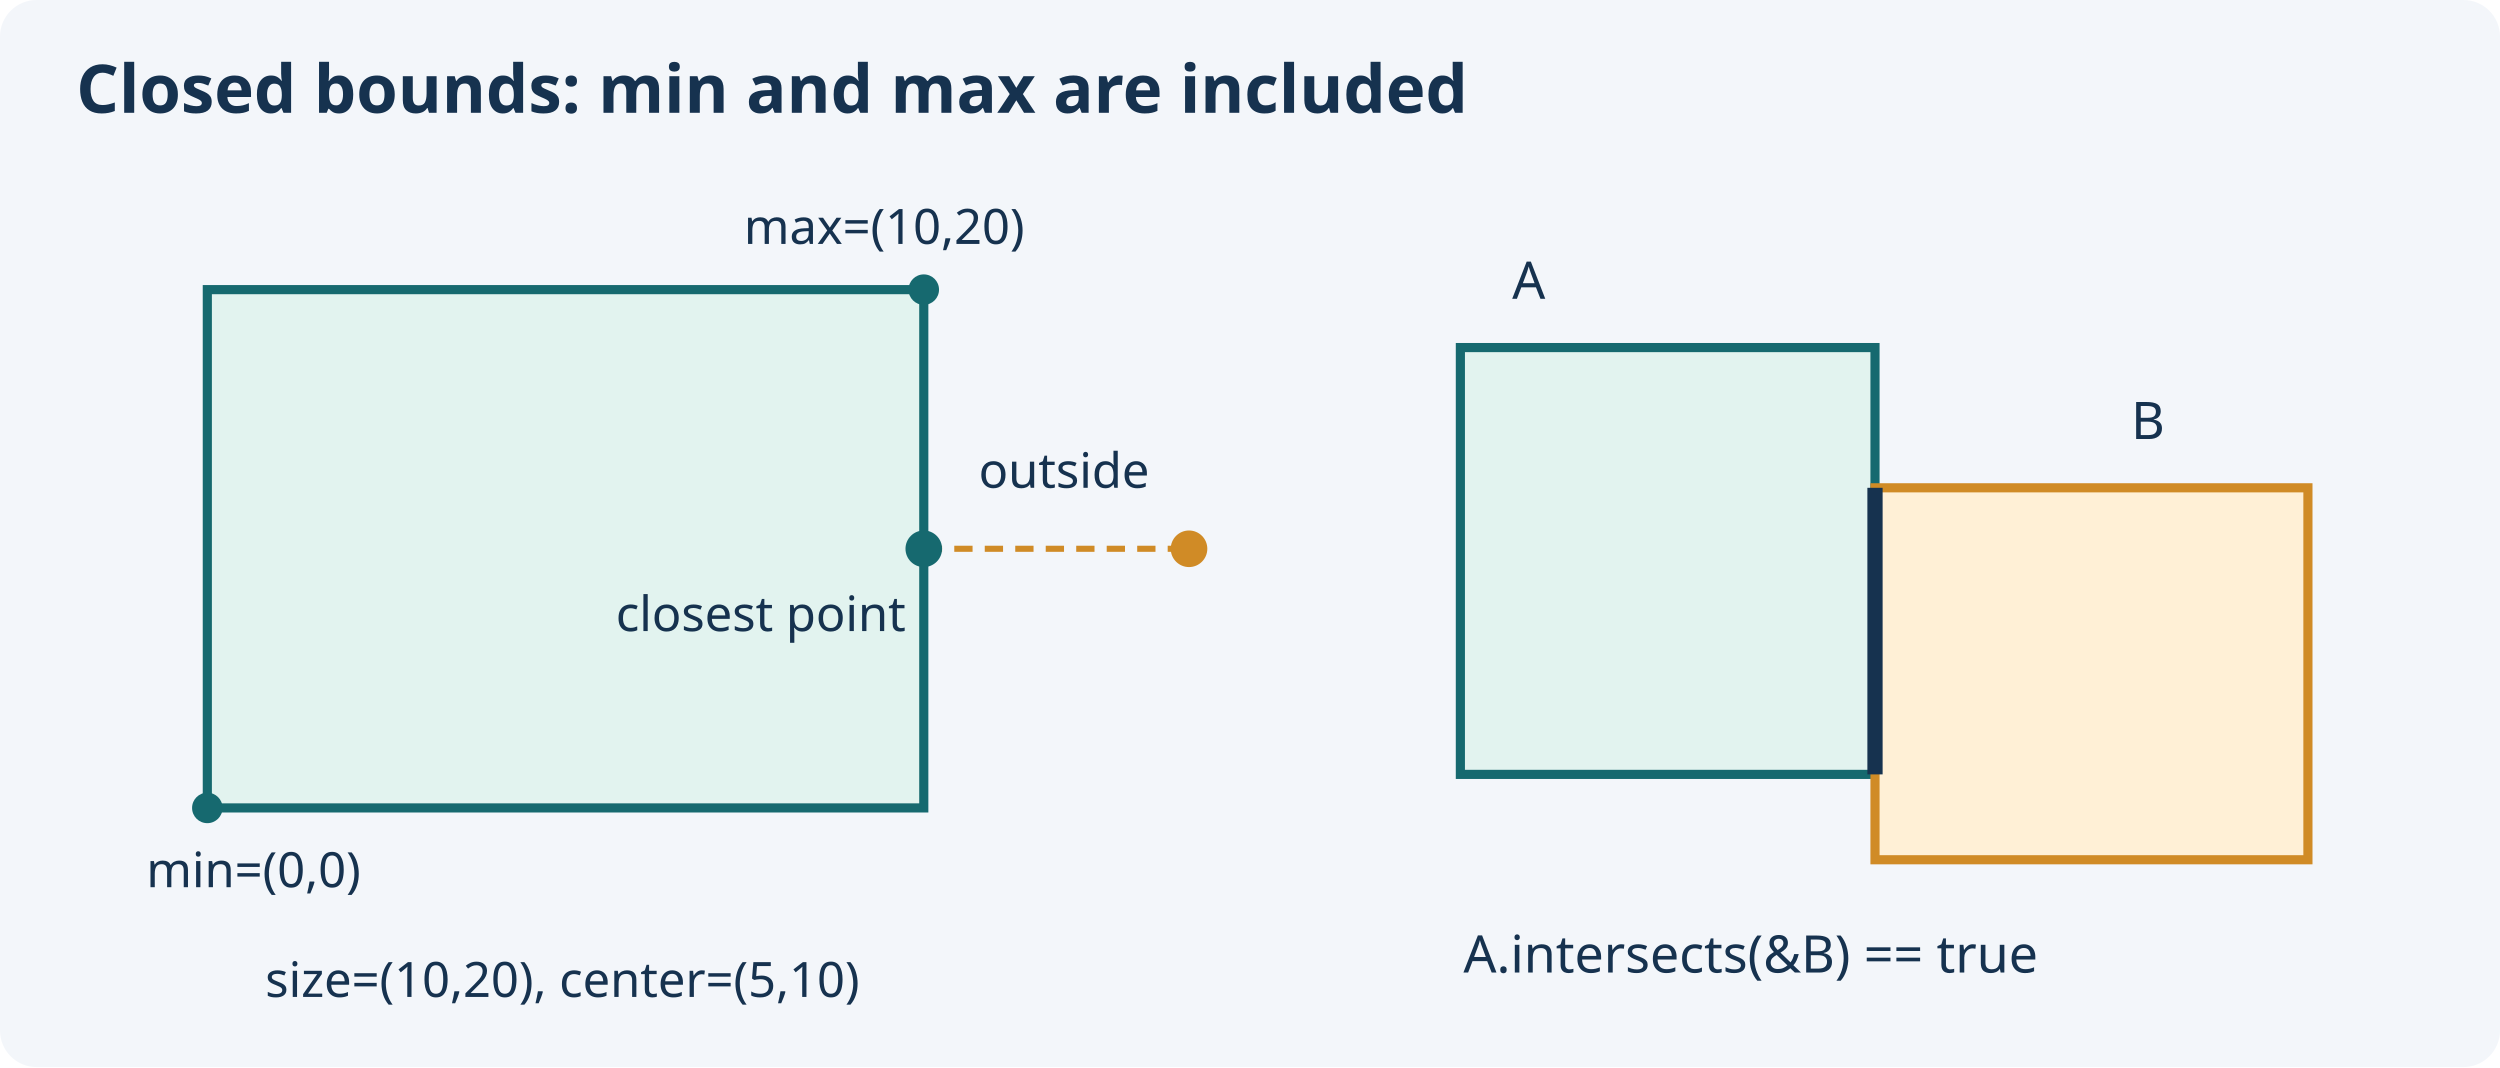
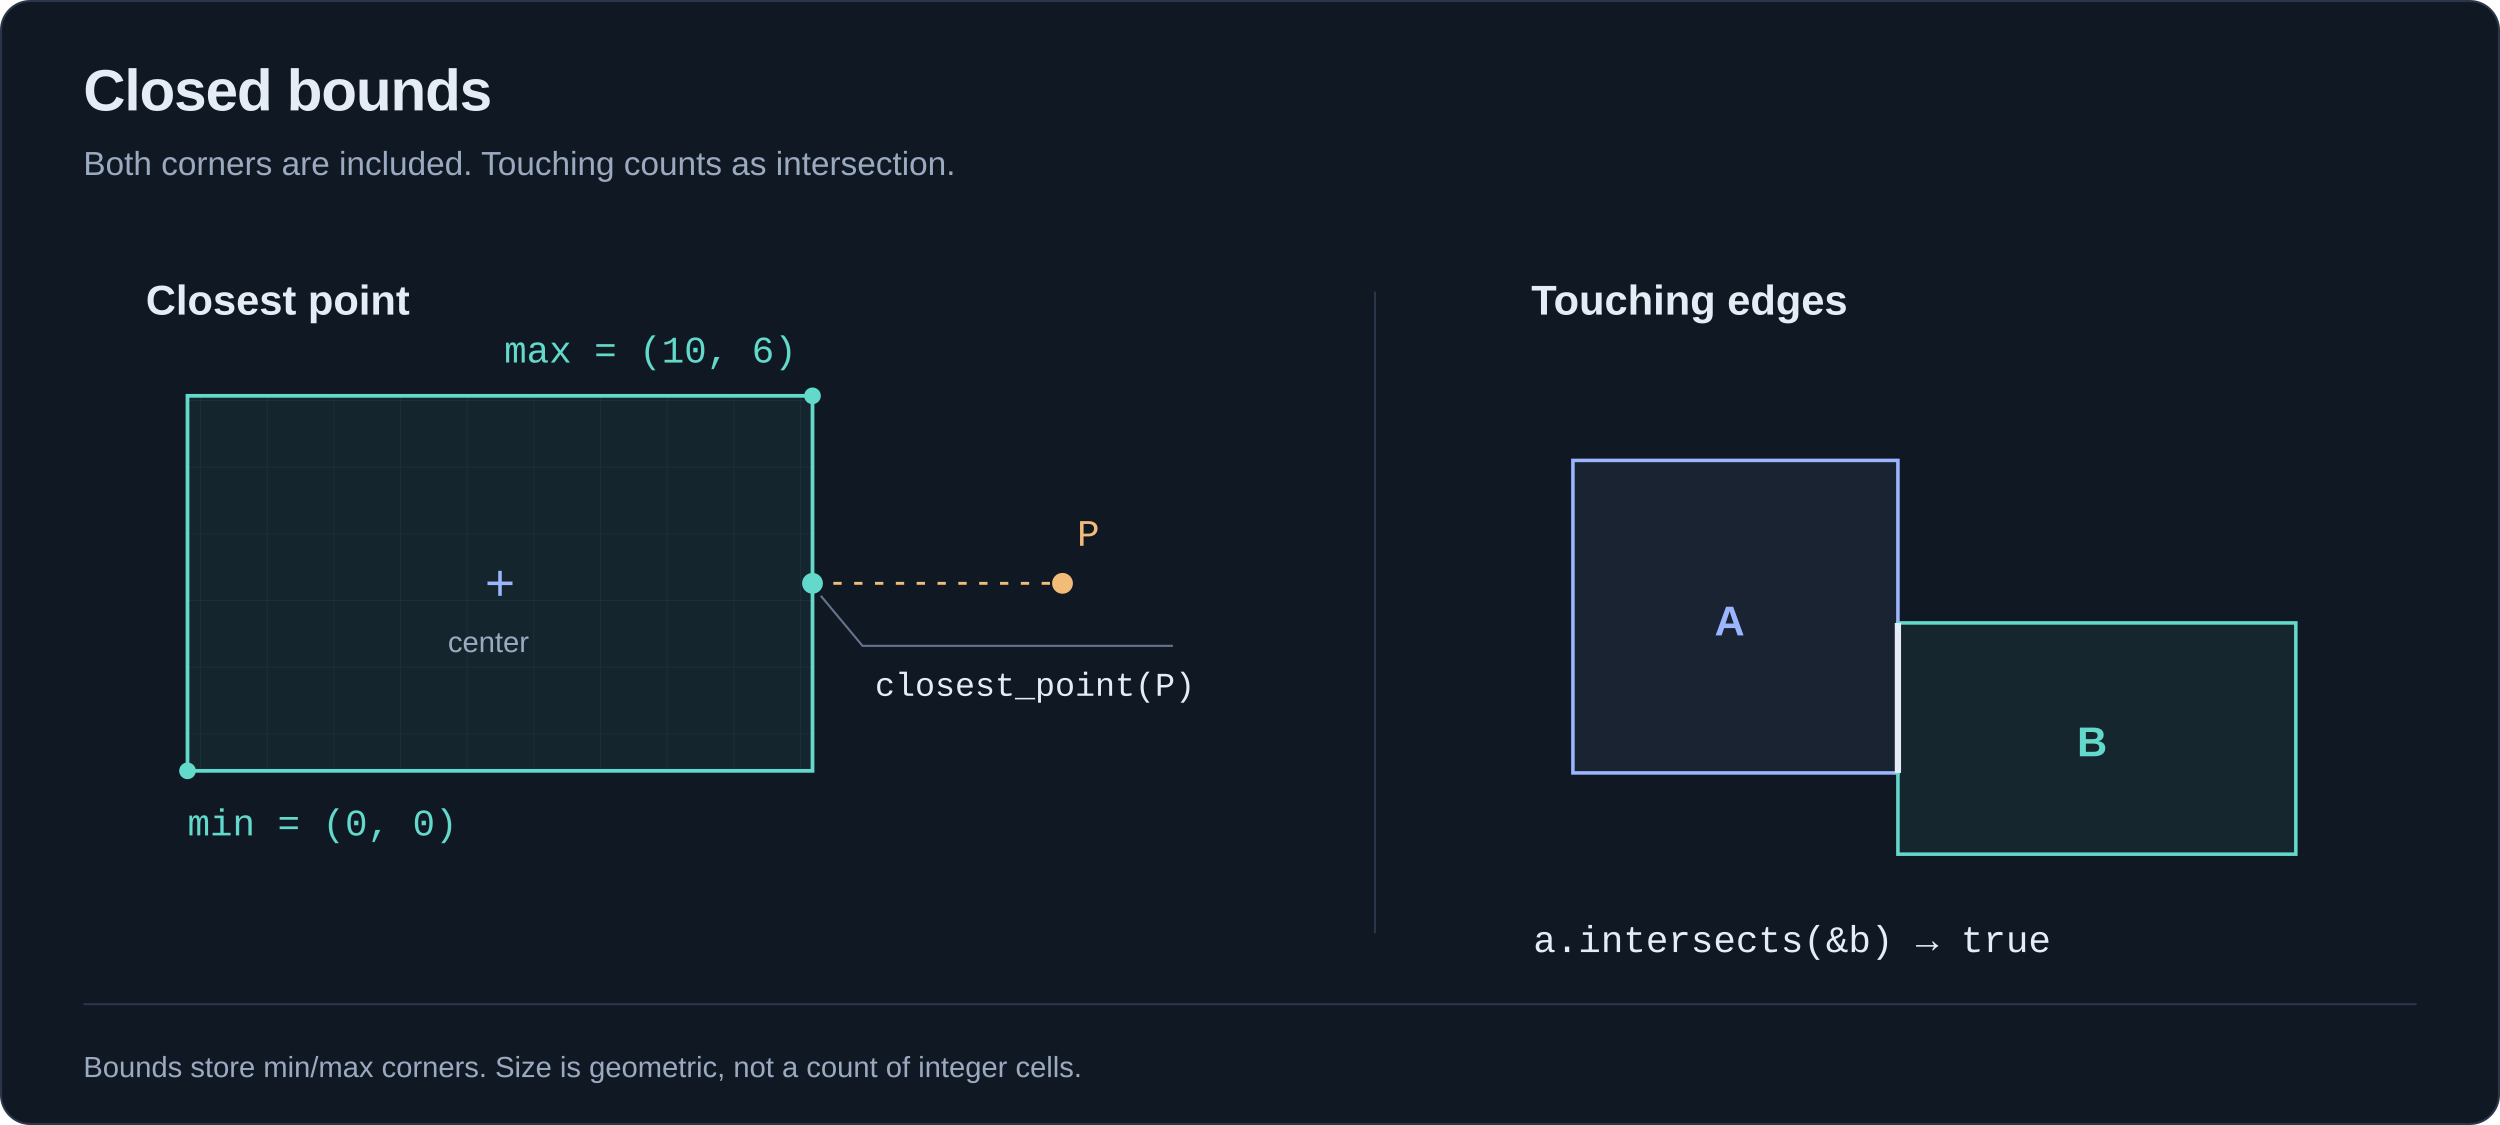
- <svg xmlns="http://www.w3.org/2000/svg" width="820" height="350" viewBox="0 0 820 350" role="img" aria-labelledby="title desc">
-   <rect width="820" height="350" rx="12" fill="#f3f6fa" />
-   <g font-family="sans-serif" fill="#16324f">
-     <text x="25" y="37" font-size="22" font-weight="bold">Closed bounds: min and max are included</text>
-     <rect x="68" y="95" width="235" height="170" fill="#e2f3ef" stroke="#16696f" stroke-width="3" />
-     <circle cx="68" cy="265" r="5" fill="#16696f" />
-     <circle cx="303" cy="95" r="5" fill="#16696f" />
-     <path d="M303 180H390" stroke="#d08b26" stroke-width="2" stroke-dasharray="6 4" />
-     <circle cx="390" cy="180" r="6" fill="#d08b26" />
-     <circle cx="303" cy="180" r="6" fill="#16696f" />
-     <g font-size="16">
-       <text x="48" y="291">min=(0,0)</text>
-       <text x="244" y="80">max=(10,20)</text>
-       <text x="321" y="160">outside</text>
-       <text x="202" y="207">closest point</text>
-       <text x="87" y="327">size=(10,20), center=(5,10)</text>
-     </g>
-     <rect x="479" y="114" width="136" height="140" fill="#e2f3ef" stroke="#16696f" stroke-width="3" />
-     <rect x="615" y="160" width="142" height="122" fill="#fff0d6" stroke="#d08b26" stroke-width="3" />
-     <path d="M615 160V254" stroke="#16324f" stroke-width="5" />
-     <g font-size="17">
-       <text x="496" y="98">A</text>
-       <text x="699" y="144">B</text>
-       <text x="480" y="319">A.intersects(&amp;B) == true</text>
-     </g>
-   </g>
+ <svg xmlns="http://www.w3.org/2000/svg" width="1200" height="540" viewBox="0 0 1200 540" role="img" aria-labelledby="title desc">
+   <defs>
+     <marker id="arrow" markerUnits="userSpaceOnUse" markerWidth="12" markerHeight="12" refX="10" refY="6" orient="auto">
+       <path d="M1 1L11 6L1 11Z" fill="#63d9cc" />
+     </marker>
+     <marker id="axis-arrow" markerUnits="userSpaceOnUse" markerWidth="8" markerHeight="8" refX="7" refY="4" orient="auto">
+       <path d="M1 1L7 4L1 7Z" fill="#71829e" />
+     </marker>
+     <pattern id="grid" width="32" height="32" patternUnits="userSpaceOnUse">
+       <path d="M32 0H0V32" fill="none" stroke="#243247" stroke-width="0.7" />
+     </pattern>
+     <style>
+       text { font-family: Segoe UI, Arial, sans-serif; fill: #e5ecf6; }
+       .title { font-size: 28px; font-weight: 600; letter-spacing: -0.5px; }
+       .subtitle { font-size: 16px; fill: #9baac0; }
+       .section { font-size: 20px; font-weight: 600; }
+       .label { font-size: 16px; }
+       .small { font-size: 14px; fill: #9baac0; }
+       .mono { font-family: Consolas, 'Liberation Mono', monospace; font-size: 18px; }
+       .cyan { fill: #63d9cc; }
+       .gold { fill: #f0bc78; }
+       .blue { fill: #9cb5ff; }
+       .axis { fill: none; stroke: #71829e; stroke-width: 1.2; }
+       .guide { fill: none; stroke: #66758e; stroke-width: 1.2; stroke-dasharray: 4 6; }
+       .vector { fill: none; stroke: #63d9cc; stroke-width: 2.5; marker-end: url(#arrow); }
+     </style>
+   </defs>
+   <rect x="0.5" y="0.5" width="1199" height="539" rx="14" fill="#101923" stroke="#29364a" />
+   <text x="40" y="53" class="title">Closed bounds</text>
+   <text x="40" y="84" class="subtitle">Both corners are included. Touching counts as intersection.</text>
+   <path d="M660 140V448" stroke="#29364a" />
+   <text x="70" y="151" class="section">Closest point</text>
+   <rect x="90" y="190" width="300" height="180" fill="url(#grid)" opacity="0.55" />
+   <rect x="90" y="190" width="300" height="180" fill="#63d9cc" fill-opacity="0.06" stroke="#63d9cc" stroke-width="1.8" />
+   <circle cx="90" cy="370" r="4" fill="#63d9cc" />
+   <circle cx="390" cy="190" r="4" fill="#63d9cc" />
+   <text x="90" y="401" class="mono cyan">min = (0, 0)</text>
+   <text x="242" y="174" class="mono cyan">max = (10, 6)</text>
+   <path d="M234 280H246M240 274V286" stroke="#9cb5ff" stroke-width="1.7" />
+   <text x="215" y="313" class="small">center</text>
+   <path d="M390 280H510" fill="none" stroke="#f0bc78" stroke-width="1.4" stroke-dasharray="4 6" />
+   <circle cx="390" cy="280" r="5" fill="#63d9cc" />
+   <circle cx="510" cy="280" r="5" fill="#f0bc78" />
+   <text x="517" y="262" class="mono gold">P</text>
+   <path d="M394 286L414 310H563" fill="none" stroke="#66758e" stroke-width="1" />
+   <text x="420" y="334" class="mono" style="font-size:16px">closest_point(P)</text>
+   <text x="735" y="151" class="section">Touching edges</text>
+   <rect x="755" y="221" width="156" height="150" fill="#9cb5ff" fill-opacity="0.07" stroke="#9cb5ff" stroke-width="1.7" />
+   <rect x="911" y="299" width="191" height="111" fill="#63d9cc" fill-opacity="0.07" stroke="#63d9cc" stroke-width="1.7" />
+   <path d="M911 299V371" stroke="#e5ecf6" stroke-width="3" />
+   <text x="823" y="305" class="section blue">A</text>
+   <text x="997" y="363" class="section cyan">B</text>
+   <text x="736" y="457" class="mono">a.intersects(&amp;b) → true</text>
+   <path d="M40 482H1160" stroke="#29364a" />
+   <text x="40" y="517" class="small">Bounds store min/max corners. Size is geometric, not a count of integer cells.</text>
</svg>
